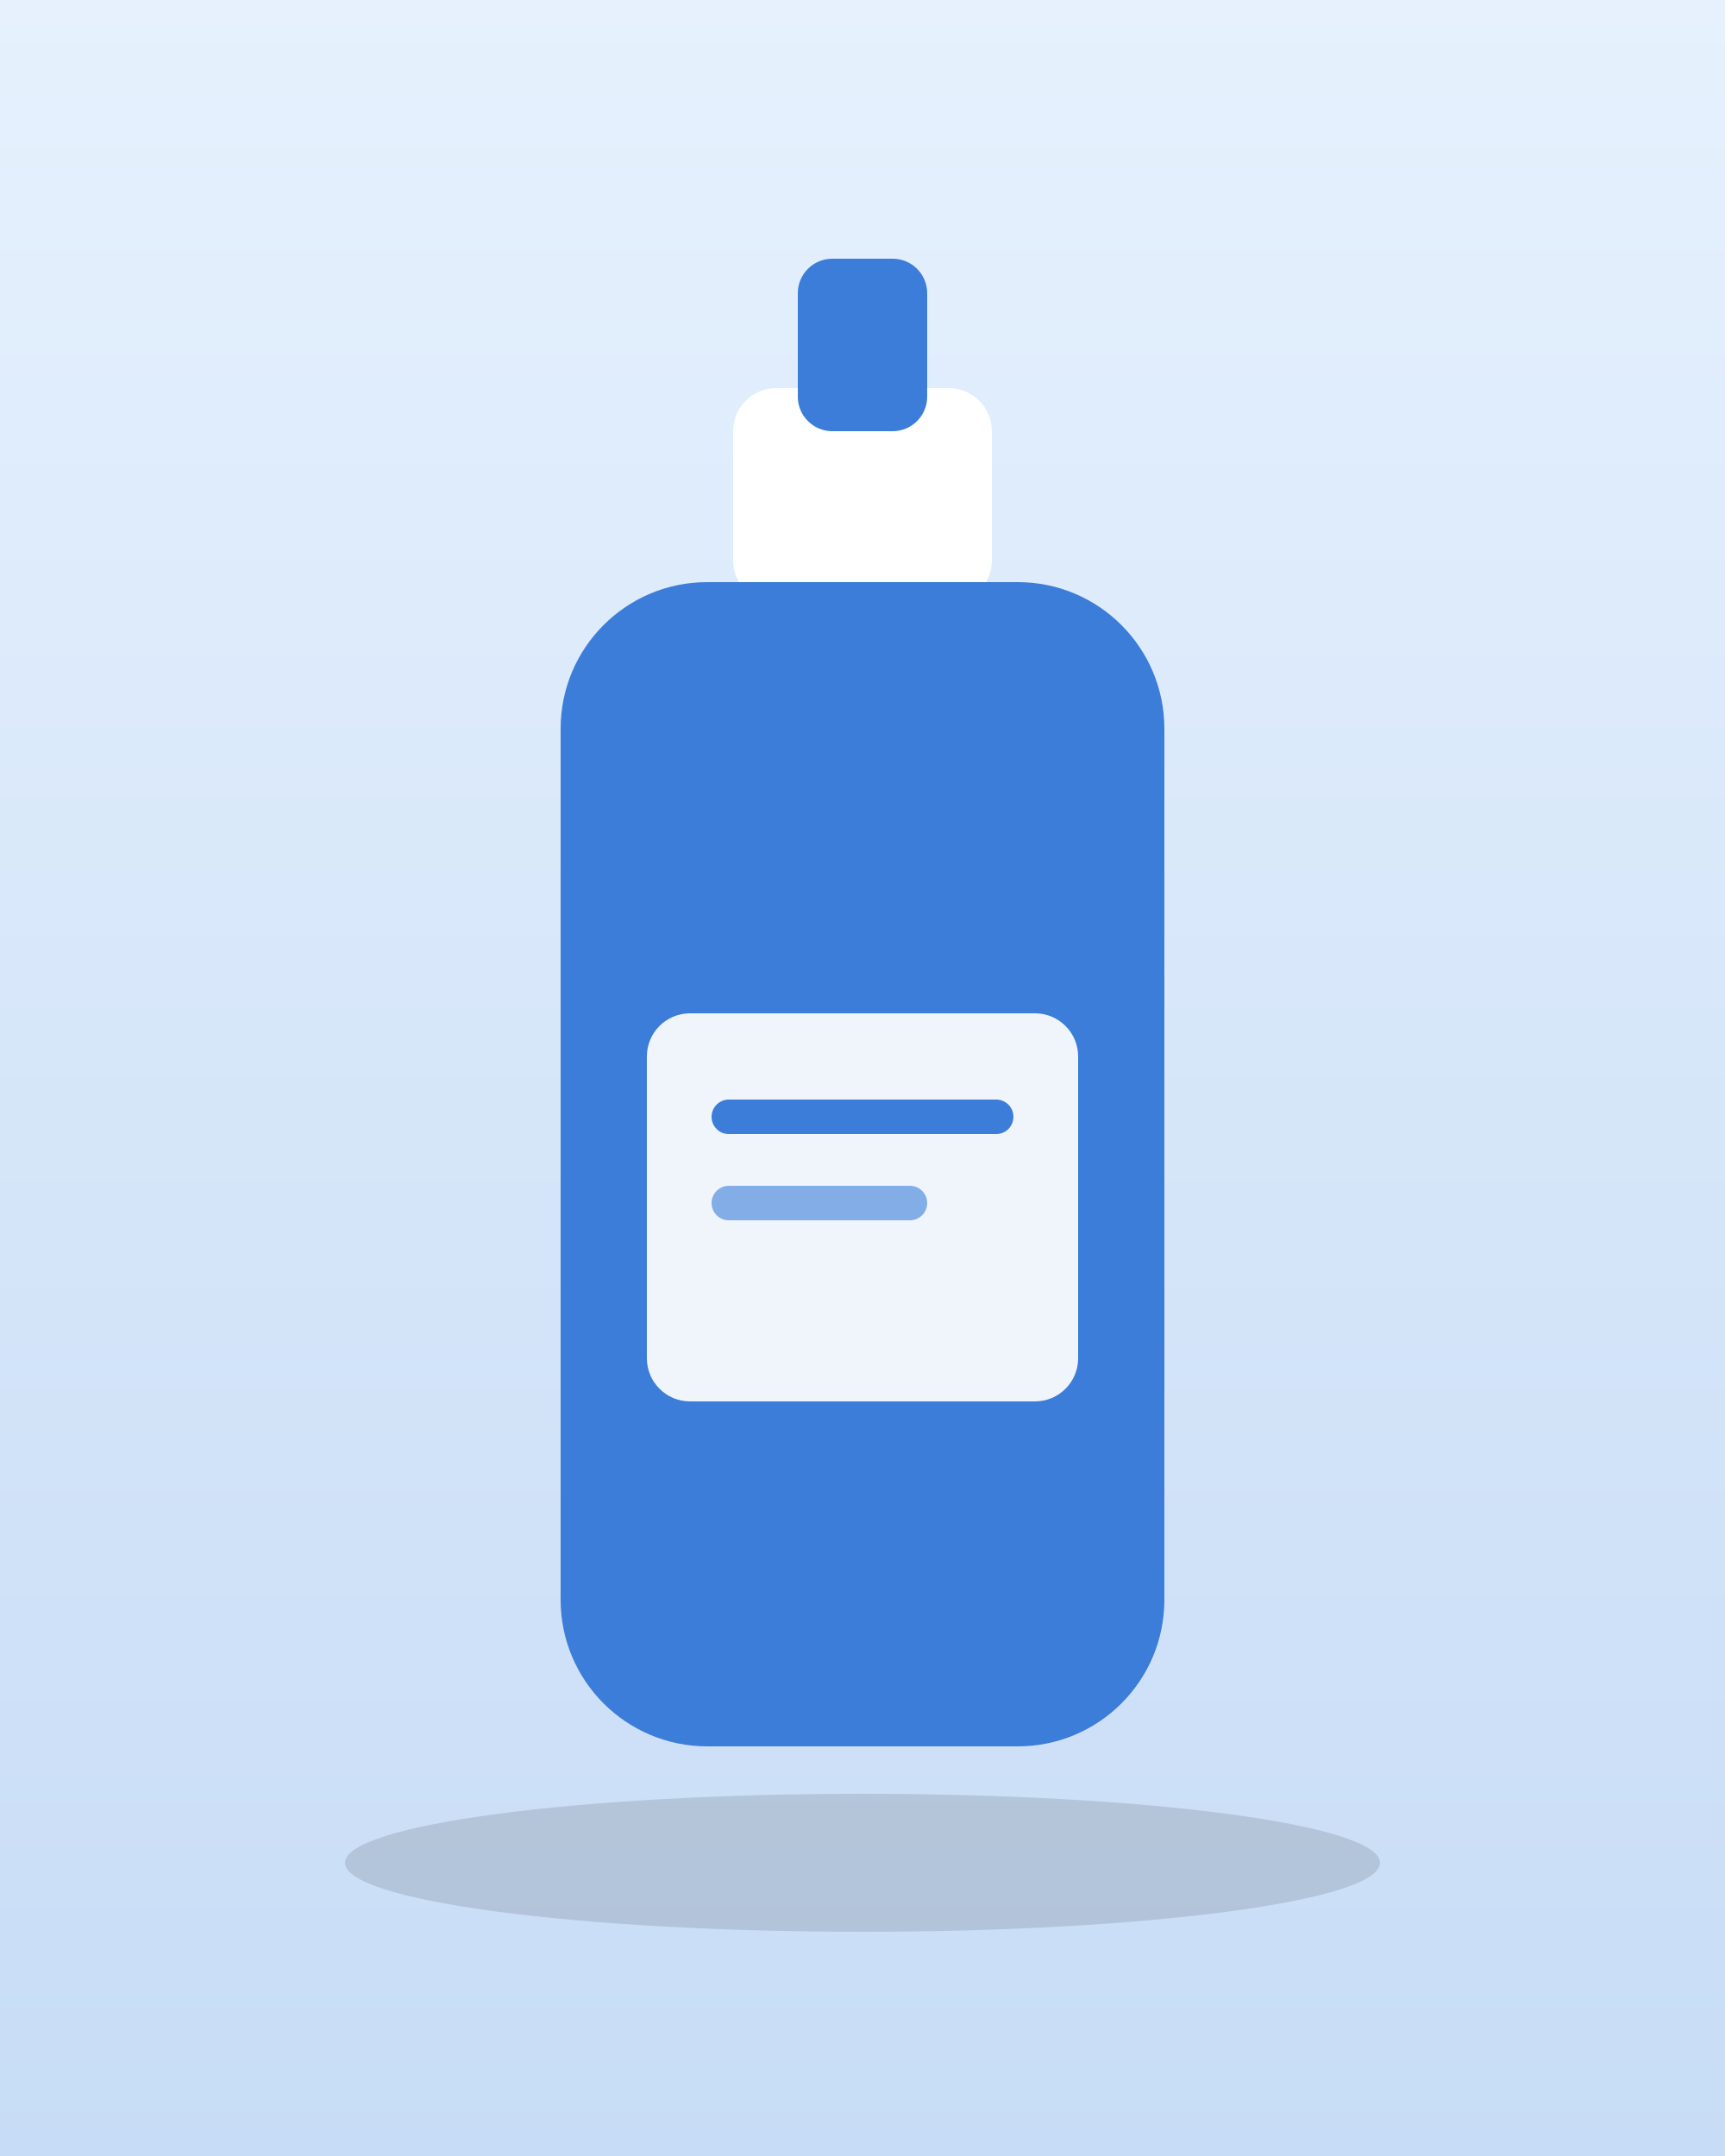
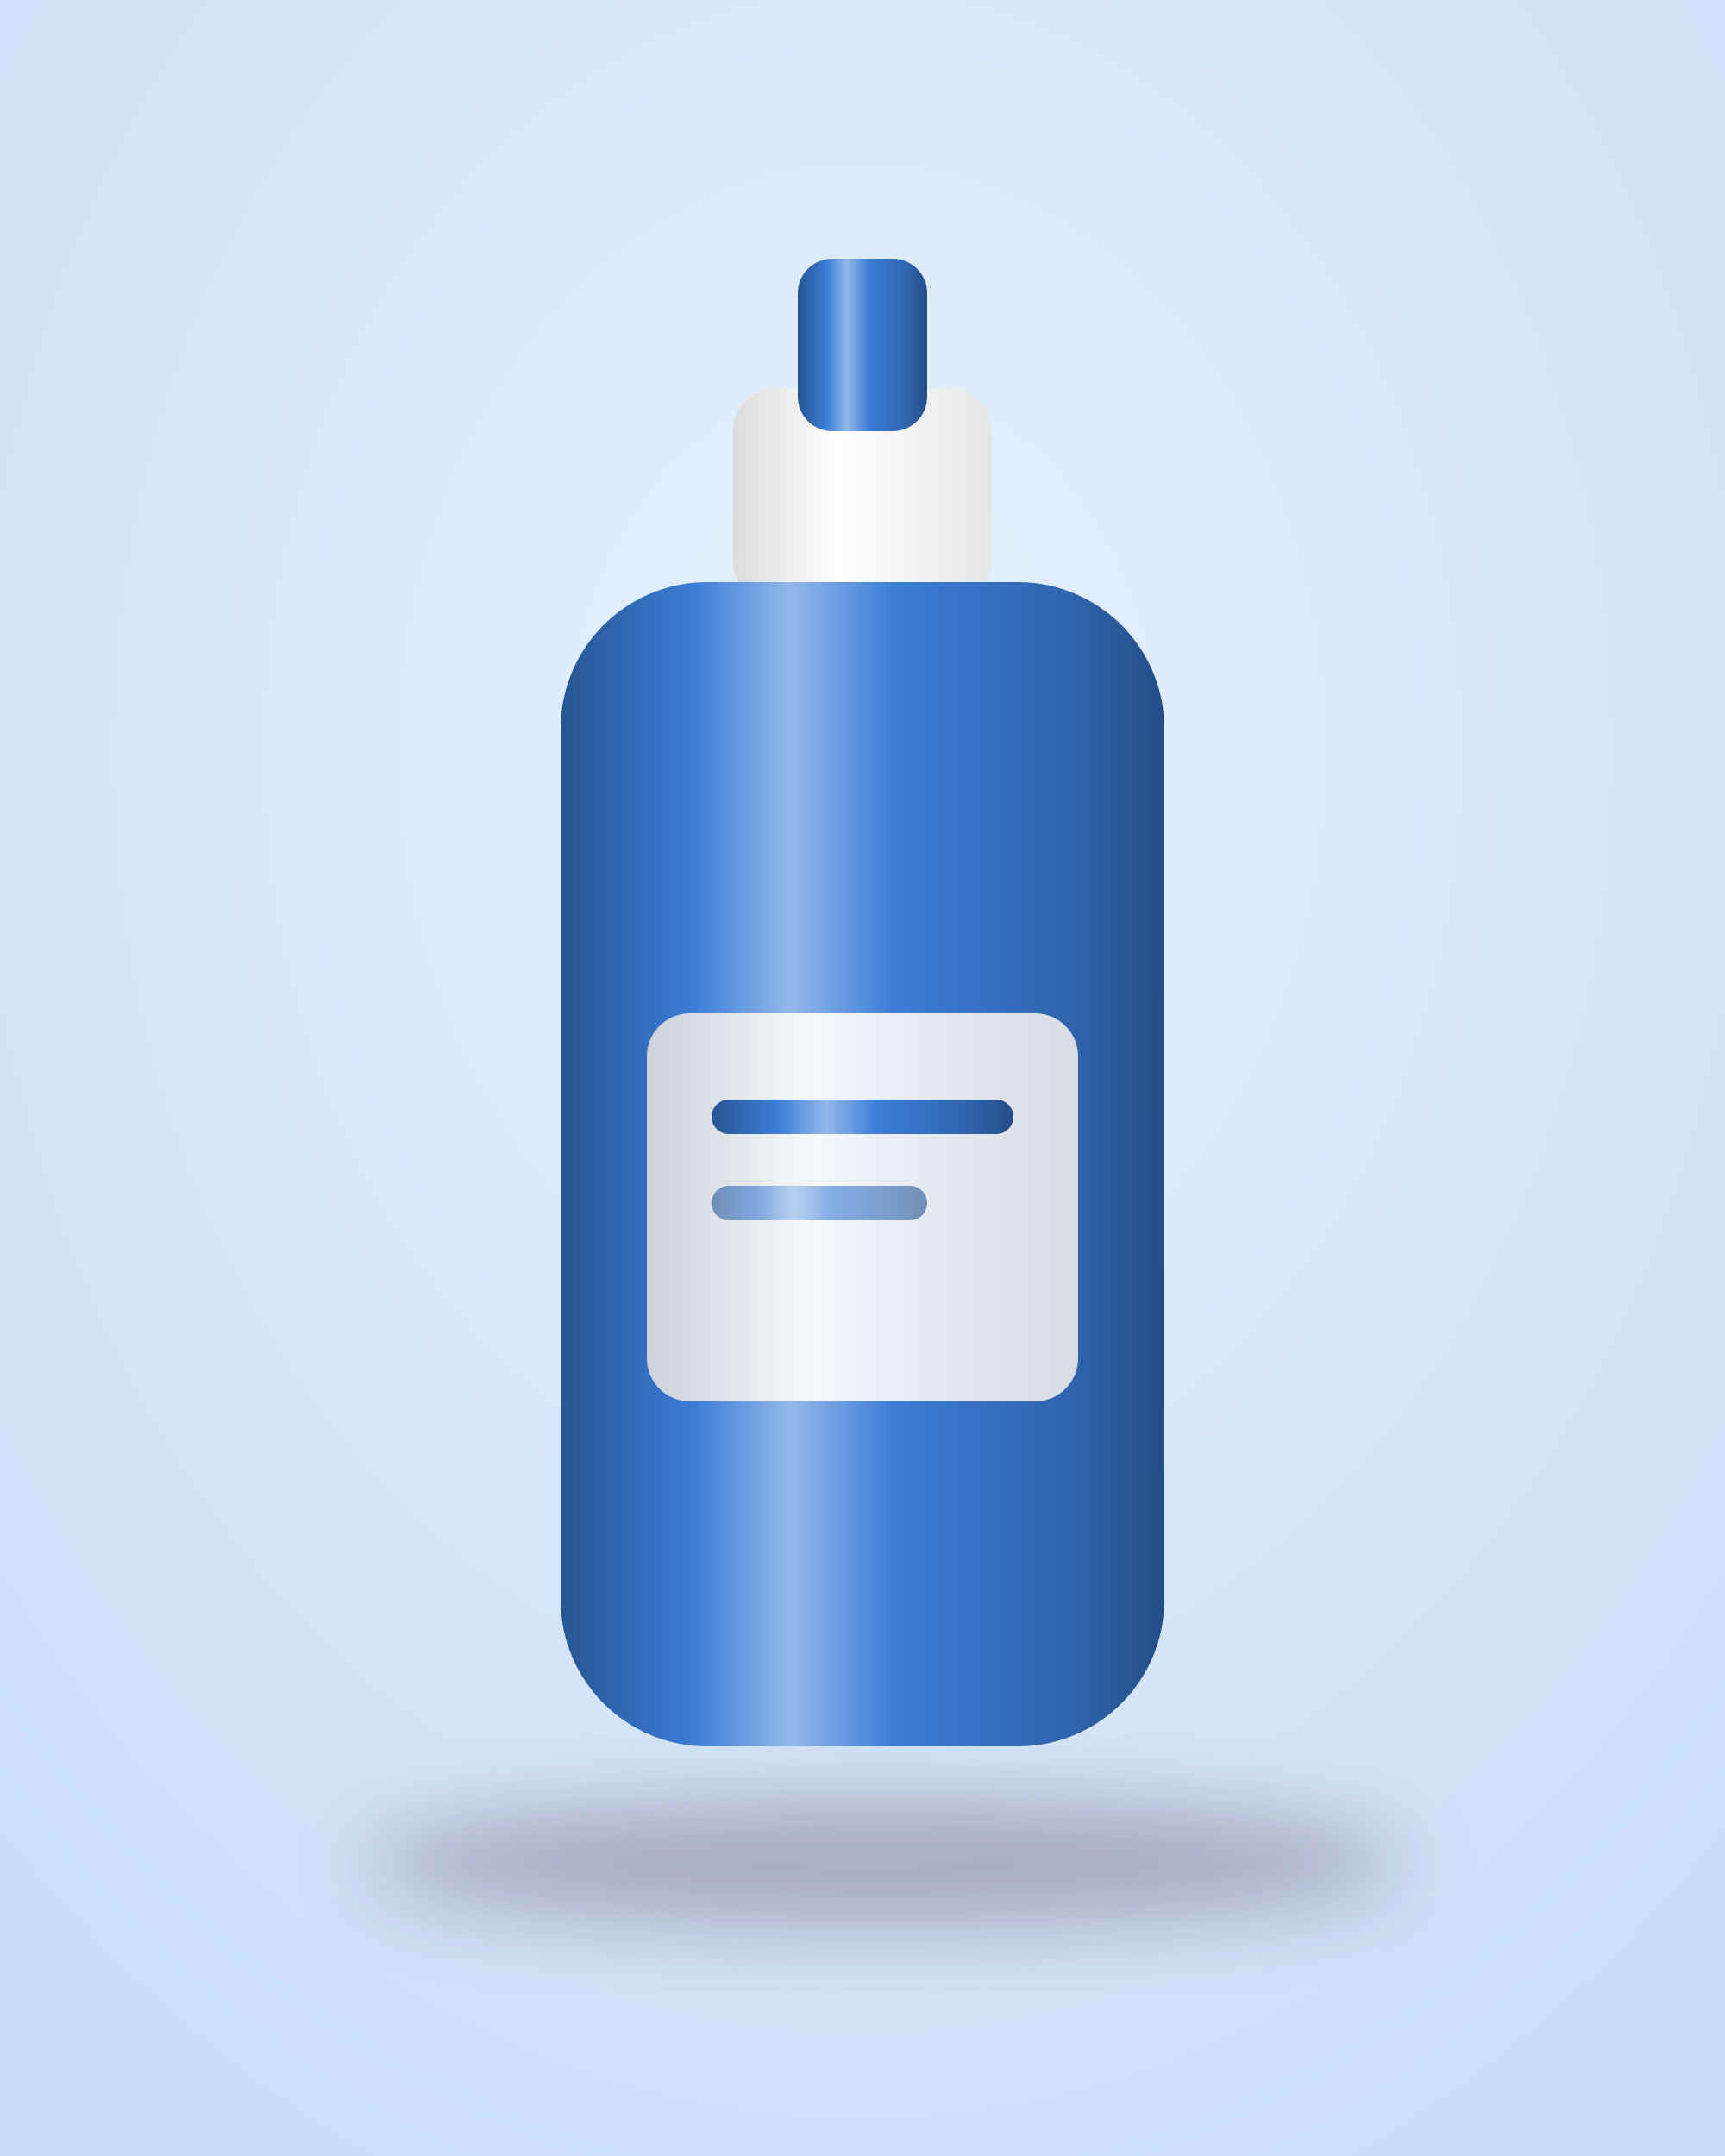
<svg xmlns="http://www.w3.org/2000/svg" viewBox="0 0 400 500">
  <defs>
-     <linearGradient id="g" x1="0" y1="0" x2="0" y2="1">
+     <radialGradient id="g" cx=".5" cy=".35" r=".8">
      <stop offset="0" stop-color="#e6f1fd" />
      <stop offset="1" stop-color="#c7dcf6" />
+     </radialGradient>
+     <linearGradient id="m" x1="0" y1="0" x2="1" y2="0">
+       <stop offset="0" stop-color="#285593" />
+       <stop offset=".22" stop-color="#3b7dd8" />
+       <stop offset=".38" stop-color="#93b8ea" />
+       <stop offset=".55" stop-color="#3b7dd8" />
+       <stop offset=".85" stop-color="#2f64ad" />
+       <stop offset="1" stop-color="#254e86" />
    </linearGradient>
+     <linearGradient id="l" x1="0" y1="0" x2="1" y2="0">
+       <stop offset="0" stop-color="#dbdbdb" />
+       <stop offset=".4" stop-color="#ffffff" />
+       <stop offset="1" stop-color="#e6e6e6" />
+     </linearGradient>
+     <filter id="b" x="-20%" y="-50%" width="140%" height="200%">
+       <feGaussianBlur stdDeviation="9" />
+     </filter>
  </defs>
  <rect width="400" height="500" fill="url(#g)" />
-   <ellipse cx="200" cy="432" rx="120" ry="16" fill="#000" opacity=".12" />
+   <ellipse cx="205" cy="432" rx="120" ry="15" fill="#3a1428" opacity=".28" filter="url(#b)" />
  <g>
-     <rect x="170" y="90" width="60" height="50" rx="10" fill="#ffffff" />
-     <rect x="185" y="60" width="30" height="40" rx="8" fill="#3b7dd8" />
-     <rect x="130" y="135" width="140" height="270" rx="34" fill="#3b7dd8" />
-     <rect x="150" y="235" width="100" height="90" rx="10" fill="#ffffff" opacity=".92" />
-     <rect x="165" y="255" width="70" height="8" rx="4" fill="#3b7dd8" />
-     <rect x="165" y="275" width="50" height="8" rx="4" fill="#3b7dd8" opacity=".6" />
+     <rect x="170" y="90" width="60" height="50" rx="10" fill="url(#l)" />
+     <rect x="185" y="60" width="30" height="40" rx="8" fill="url(#m)" />
+     <rect x="130" y="135" width="140" height="270" rx="34" fill="url(#m)" />
+     <rect x="150" y="235" width="100" height="90" rx="10" fill="url(#l)" opacity=".92" />
+     <rect x="165" y="255" width="70" height="8" rx="4" fill="url(#m)" />
+     <rect x="165" y="275" width="50" height="8" rx="4" fill="url(#m)" opacity=".6" />
  </g>
</svg>
